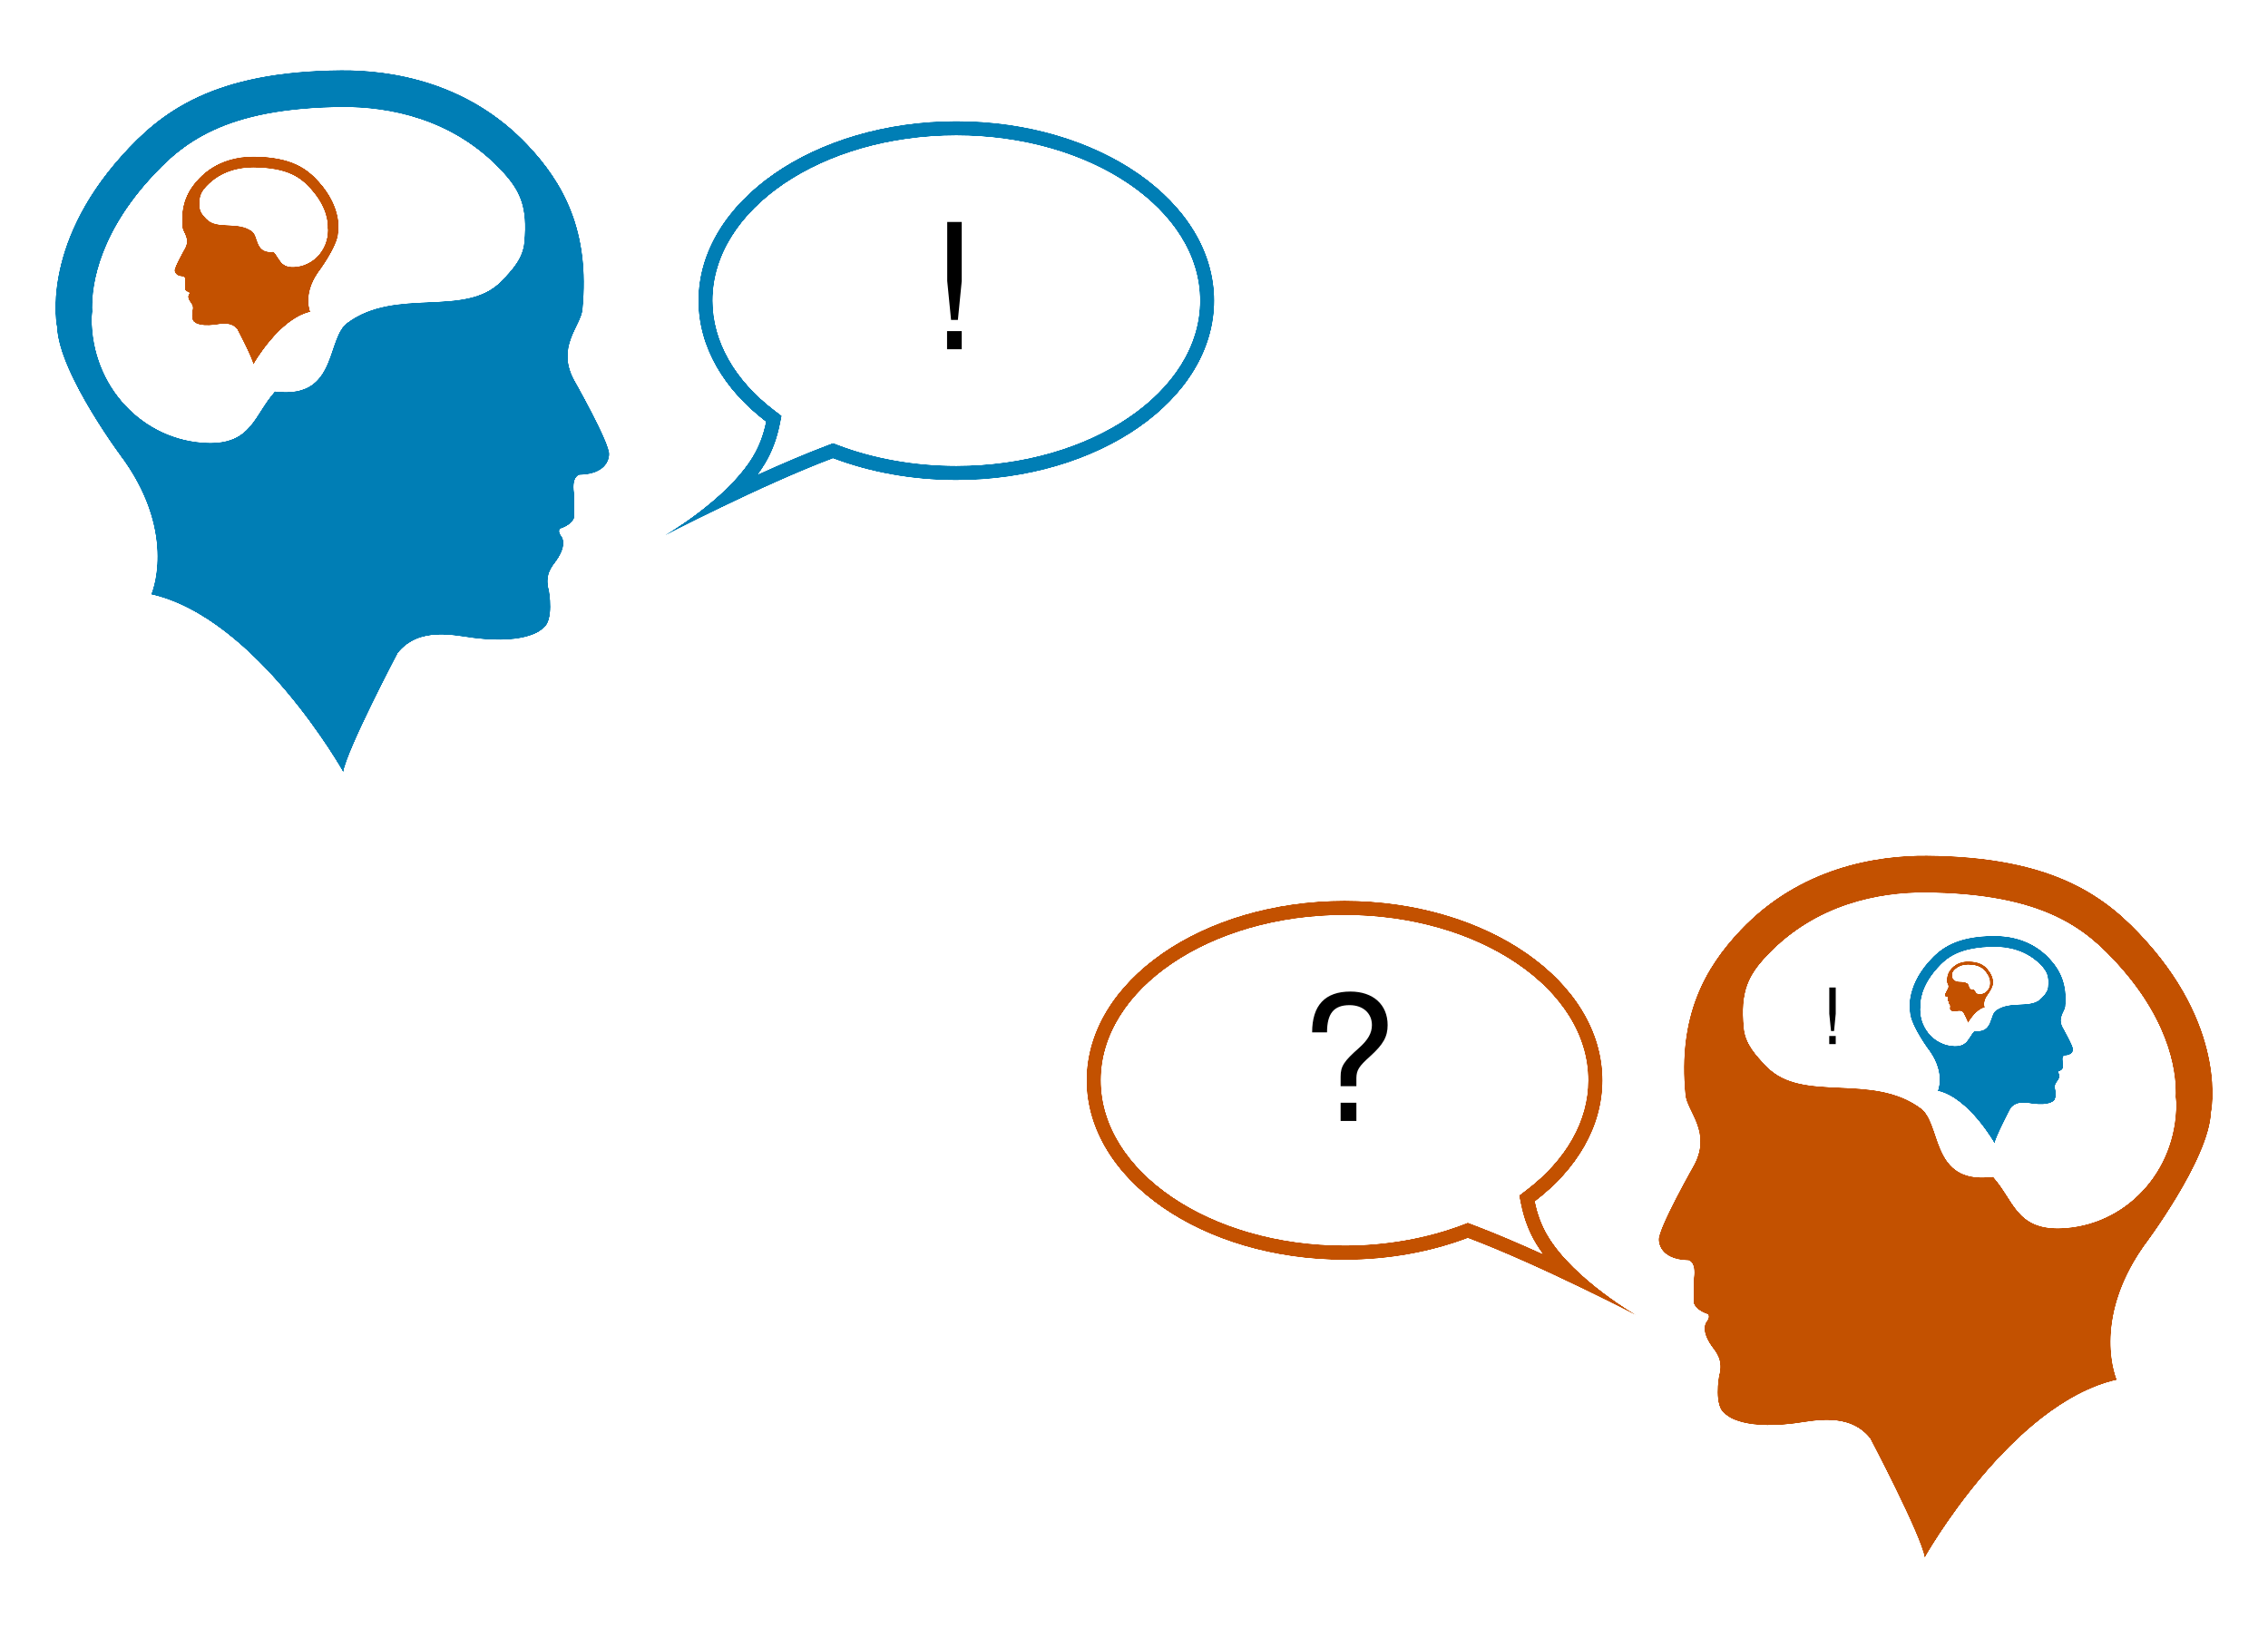
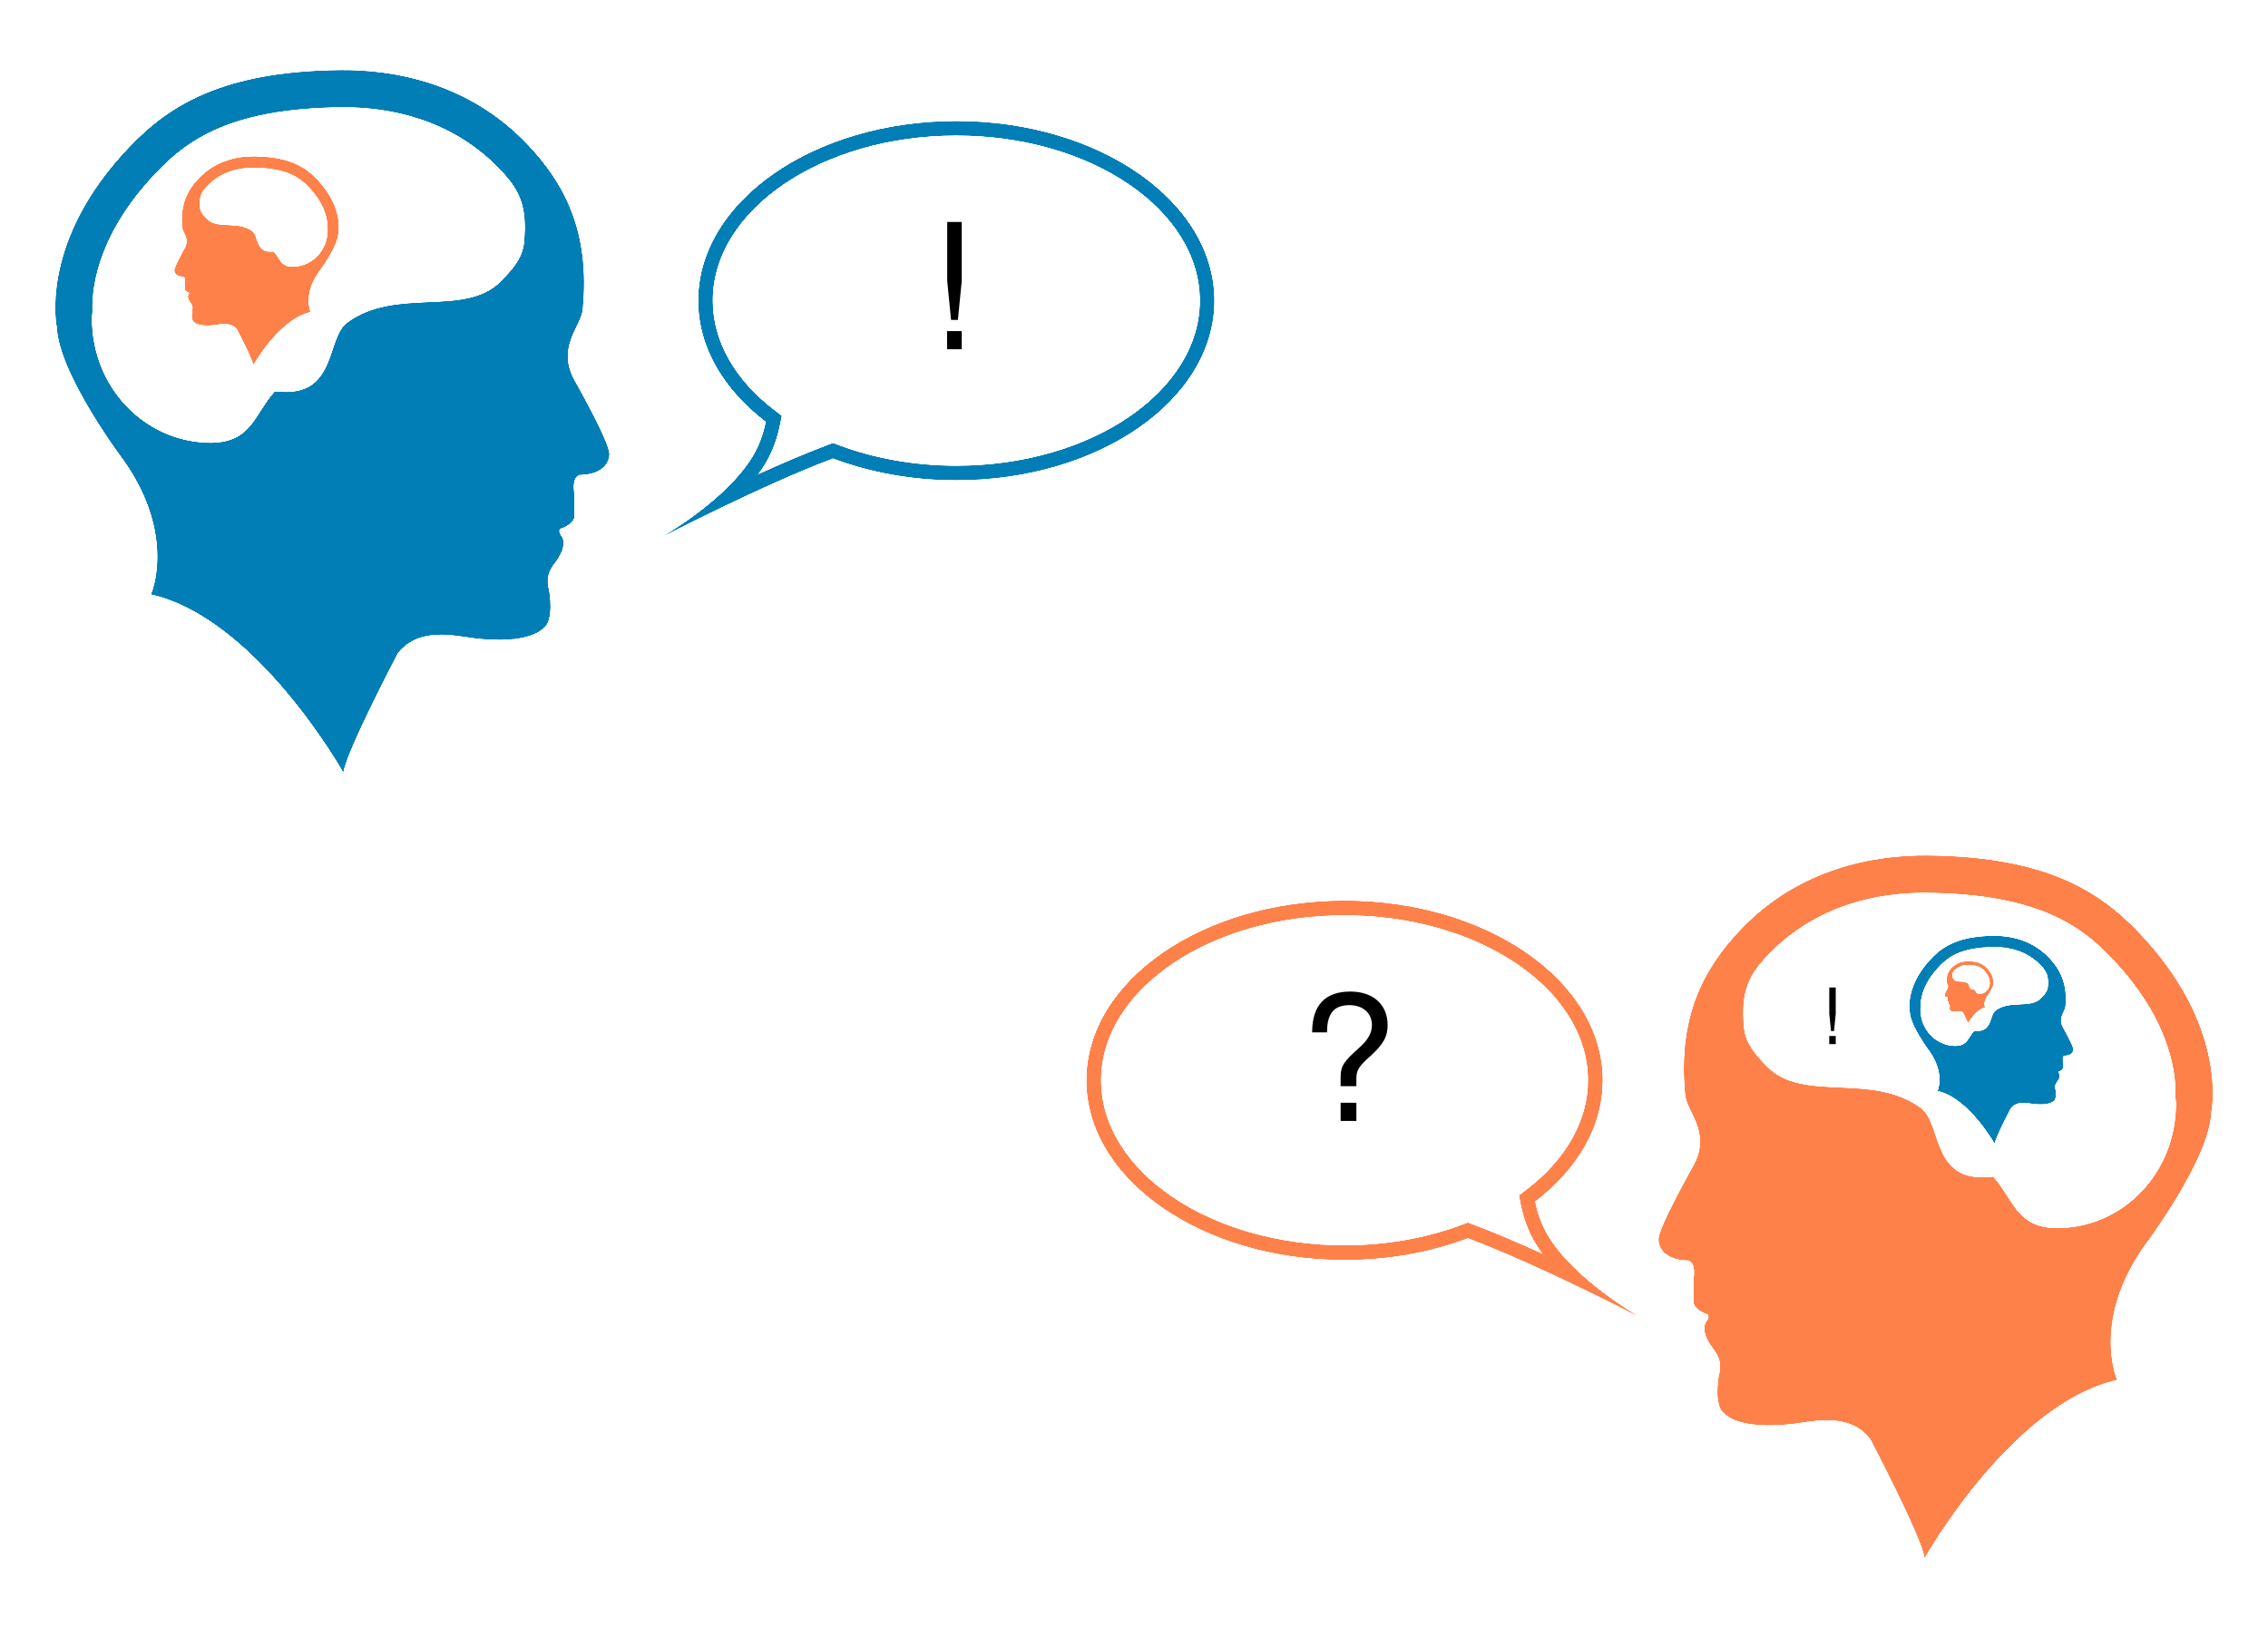
<svg xmlns="http://www.w3.org/2000/svg" width="654.469pt" height="469.861pt" viewBox="0 0 654.469 469.861" version="1.1" id="svg2">
  <defs id="defs4">
    <g id="g6">
      <symbol overflow="visible" id="glyph0-0" style="overflow:visible">
        <path style="stroke:none" d="" id="path9" />
      </symbol>
      <symbol overflow="visible" id="glyph0-1" style="overflow:visible">
        <path style="stroke:none" d="m 10.922,-10.688 c 0,-0.109 -0.094,-0.219 -0.219,-0.219 -0.203,0 -1.156,0.891 -1.641,1.766 -0.438,-1.125 -1.203,-1.781 -2.266,-1.781 -2.812,0 -5.828,3.609 -5.828,7.281 0,2.453 1.438,3.891 3.125,3.891 1.312,0 2.406,-1 2.922,-1.562 L 7.031,-1.281 6.094,2.422 5.875,3.328 C 5.656,4.062 5.281,4.062 4.109,4.094 c -0.266,0 -0.516,0 -0.516,0.469 0,0.172 0.141,0.25 0.328,0.25 0.344,0 0.781,-0.047 1.141,-0.047 l 2.516,0 c 0.375,0 0.797,0.047 1.172,0.047 0.141,0 0.438,0 0.438,-0.469 0,-0.25 -0.188,-0.25 -0.562,-0.25 -1.172,0 -1.234,-0.172 -1.234,-0.375 0,-0.125 0.016,-0.156 0.094,-0.469 z M 7.438,-2.953 C 7.312,-2.531 7.312,-2.484 6.969,-2 c -0.547,0.688 -1.641,1.75 -2.812,1.75 -1.016,0 -1.578,-0.922 -1.578,-2.375 0,-1.359 0.766,-4.141 1.234,-5.188 0.844,-1.734 2.016,-2.625 2.984,-2.625 1.625,0 1.953,2.031 1.953,2.234 0,0.031 -0.078,0.344 -0.094,0.391 z m 0,0" id="path12" />
      </symbol>
      <symbol overflow="visible" id="glyph0-2" style="overflow:visible">
        <path style="stroke:none" d="m 4.828,0.094 c 0,-1.438 -0.469,-2.5 -1.484,-2.5 -0.797,0 -1.188,0.641 -1.188,1.188 C 2.156,-0.672 2.531,0 3.375,0 3.688,0 3.969,-0.094 4.188,-0.328 4.234,-0.375 4.266,-0.375 4.281,-0.375 c 0.062,0 0.062,0.344 0.062,0.469 0,0.828 -0.156,2.438 -1.594,4.047 C 2.484,4.438 2.484,4.484 2.484,4.531 c 0,0.125 0.125,0.25 0.234,0.25 0.203,0 2.109,-1.828 2.109,-4.688 z m 0,0" id="path15" />
      </symbol>
      <symbol overflow="visible" id="glyph0-3" style="overflow:visible">
        <path style="stroke:none" d="M 8.375,-3.141 C 8.281,-2.75 8.234,-2.656 7.906,-2.281 6.891,-0.969 5.844,-0.5 5.078,-0.5 4.266,-0.5 3.5,-1.141 3.5,-2.844 3.5,-4.156 4.234,-6.938 4.781,-8.047 5.5,-9.438 6.609,-10.438 7.656,-10.438 c 1.641,0 1.953,2.031 1.953,2.188 l -0.062,0.344 z m 1.531,-6.156 c -0.312,-0.719 -1.016,-1.625 -2.25,-1.625 -2.703,0 -5.766,3.391 -5.766,7.078 C 1.891,-1.266 3.438,0 5.031,0 6.344,0 7.516,-1.047 7.953,-1.531 L 7.406,0.688 C 7.062,2.062 6.906,2.672 6.016,3.547 5,4.562 4.062,4.562 3.516,4.562 2.781,4.562 2.156,4.516 1.531,4.312 c 0.797,-0.219 1,-0.922 1,-1.188 0,-0.406 -0.297,-0.797 -0.844,-0.797 -0.594,0 -1.234,0.5 -1.234,1.312 C 0.453,4.656 1.469,5.062 3.562,5.062 6.766,5.062 8.422,3 8.75,1.656 L 11.5,-9.438 c 0.078,-0.297 0.078,-0.344 0.078,-0.406 0,-0.344 -0.281,-0.609 -0.656,-0.609 -0.594,0 -0.938,0.484 -1.016,1.156 z m 0,0" id="path18" />
      </symbol>
      <symbol overflow="visible" id="glyph1-0" style="overflow:visible">
        <path style="stroke:none" d="" id="path21" />
      </symbol>
      <symbol overflow="visible" id="glyph1-1" style="overflow:visible">
        <path style="stroke:none" d="M 3.516,-2.297 C 2.781,-1.078 2.094,-0.656 1.094,-0.594 0.875,-0.578 0.703,-0.578 0.703,-0.203 0.703,-0.078 0.812,0 0.953,0 1.328,0 2.25,-0.047 2.625,-0.047 3.219,-0.047 3.891,0 4.469,0 c 0.109,0 0.359,0 0.359,-0.391 0,-0.188 -0.156,-0.203 -0.281,-0.203 -0.484,-0.047 -0.875,-0.219 -0.875,-0.703 0,-0.297 0.125,-0.516 0.391,-0.969 L 5.641,-4.875 l 5.266,0 c 0.016,0.188 0.016,0.344 0.047,0.531 0.062,0.547 0.297,2.688 0.297,3.078 0,0.625 -1.047,0.672 -1.375,0.672 -0.234,0 -0.453,0 -0.453,0.359 C 9.422,0 9.609,0 9.734,0 10.078,0 10.5,-0.047 10.844,-0.047 l 1.172,0 C 13.281,-0.047 14.188,0 14.219,0 c 0.141,0 0.359,0 0.359,-0.391 0,-0.203 -0.188,-0.203 -0.484,-0.203 -1.141,0 -1.156,-0.188 -1.219,-0.812 L 11.609,-14.297 C 11.562,-14.703 11.484,-14.75 11.25,-14.75 c -0.203,0 -0.328,0.047 -0.516,0.359 z m 2.469,-3.172 4.156,-6.953 0.703,6.953 z m 0,0" id="path24" />
      </symbol>
      <symbol overflow="visible" id="glyph1-2" style="overflow:visible">
        <path style="stroke:none" d="m 7.562,-12.703 c 0.188,-0.766 0.266,-0.812 1.078,-0.812 l 2.672,0 c 2.344,0 2.344,1.984 2.344,2.172 0,1.672 -1.672,3.797 -4.406,3.797 l -2.969,0 z M 11.047,-7.375 c 2.25,-0.406 4.297,-1.984 4.297,-3.875 0,-1.625 -1.422,-2.859 -3.75,-2.859 l -6.641,0 c -0.391,0 -0.578,0 -0.578,0.391 0,0.203 0.188,0.203 0.5,0.203 1.266,0 1.266,0.172 1.266,0.406 0,0.031 0,0.156 -0.094,0.469 L 3.266,-1.531 c -0.188,0.719 -0.234,0.938 -1.672,0.938 -0.391,0 -0.609,0 -0.609,0.359 C 0.984,0 1.109,0 1.531,0 l 7.078,0 c 3.172,0 5.609,-2.391 5.609,-4.484 0,-1.688 -1.5,-2.719 -3.172,-2.891 z M 8.125,-0.594 l -2.797,0 c -0.281,0 -0.328,0 -0.453,-0.031 -0.234,-0.016 -0.25,-0.062 -0.25,-0.219 0,-0.141 0.047,-0.266 0.078,-0.453 L 6.156,-7.125 l 3.875,0 c 2.438,0 2.438,2.266 2.438,2.438 0,1.984 -1.797,4.094 -4.344,4.094 z m 0,0" id="path27" />
      </symbol>
      <symbol overflow="visible" id="glyph2-0" style="overflow:visible">
        <path style="stroke:none" d="" id="path30" />
      </symbol>
      <symbol overflow="visible" id="glyph2-1" style="overflow:visible">
        <path style="stroke:none" d="m 9.109,7.266 c 0,-0.031 0,-0.094 -0.094,-0.188 C 7.641,5.688 3.984,1.875 3.984,-7.406 c 0,-9.281 3.609,-13.062 5.062,-14.547 0,-0.031 0.062,-0.094 0.062,-0.188 0,-0.078 -0.094,-0.141 -0.219,-0.141 -0.328,0 -2.844,2.203 -4.312,5.469 -1.484,3.312 -1.906,6.516 -1.906,9.375 0,2.141 0.219,5.766 2,9.609 1.422,3.094 3.859,5.266 4.219,5.266 0.156,0 0.219,-0.062 0.219,-0.172 z m 0,0" id="path33" />
      </symbol>
      <symbol overflow="visible" id="glyph2-2" style="overflow:visible">
        <path style="stroke:none" d="m 7.828,-7.406 c 0,-2.141 -0.219,-5.766 -2,-9.609 -1.422,-3.094 -3.859,-5.266 -4.219,-5.266 -0.094,0 -0.219,0.031 -0.219,0.172 0,0.062 0.031,0.094 0.062,0.156 1.438,1.484 5.062,5.266 5.062,14.516 0,9.281 -3.594,13.062 -5.062,14.547 -0.031,0.062 -0.062,0.094 -0.062,0.156 0,0.141 0.125,0.172 0.219,0.172 0.328,0 2.859,-2.203 4.312,-5.469 1.484,-3.312 1.906,-6.516 1.906,-9.375 z m 0,0" id="path36" />
      </symbol>
      <symbol overflow="visible" id="glyph2-3" style="overflow:visible">
        <path style="stroke:none" d="m 19.125,-9.547 c 0.453,0 0.891,0 0.891,-0.516 0,-0.531 -0.5,-0.531 -1,-0.531 l -16.641,0 c -0.5,0 -1,0 -1,0.531 0,0.516 0.438,0.516 0.891,0.516 z M 19.016,-4.25 c 0.5,0 1,0 1,-0.547 0,-0.5 -0.438,-0.5 -0.891,-0.5 l -16.859,0 c -0.453,0 -0.891,0 -0.891,0.5 0,0.547 0.5,0.547 1,0.547 z m 0,0" id="path39" />
      </symbol>
      <symbol overflow="visible" id="glyph3-0" style="overflow:visible">
        <path style="stroke:none" d="" id="path42" />
      </symbol>
      <symbol overflow="visible" id="glyph3-1" style="overflow:visible">
        <path style="stroke:none" d="m 10.5,-13.156 0,1.281 c 1.844,0 2.047,0 2.047,1.172 l 0,5.828 c 0,2.25 -1.328,4.078 -3.656,4.078 -2.234,0 -2.344,-0.75 -2.344,-2.391 l 0,-10.203 -5.297,0.234 0,1.281 c 1.844,0 2.047,0 2.047,1.172 l 0,7.047 c 0,2.969 2,3.828 5.188,3.828 0.703,0 2.906,0 4.188,-2.406 l 0.031,0 0,2.406 L 17.844,0 l 0,-1.281 c -1.844,0 -2.047,0 -2.047,-1.156 l 0,-10.953 z m 0,0" id="path45" />
      </symbol>
      <symbol overflow="visible" id="glyph3-2" style="overflow:visible">
        <path style="stroke:none" d="m 14.719,-11.281 c 0.188,-0.406 0.312,-0.656 2.203,-0.656 l 0,-1.266 c -1,0.047 -1.125,0.047 -2.344,0.047 -0.797,0 -0.859,0 -2.562,-0.047 l 0,1.266 c 0.031,0 1.438,0 1.438,0.391 0,0.094 -0.094,0.266 -0.125,0.359 l -3.484,7.5 -3.797,-8.25 1.625,0 0,-1.266 c -0.703,0.047 -2.734,0.047 -3.562,0.047 -0.859,0 -2.625,0 -3.391,-0.047 l 0,1.266 1.906,0 L 8.125,0 C 7.969,0.359 7.562,1.219 7.406,1.578 6.781,2.922 5.828,4.969 3.75,4.969 c -0.125,0 -0.484,0 -0.812,-0.172 C 3,4.766 3.891,4.406 3.891,3.266 c 0,-0.969 -0.703,-1.594 -1.594,-1.594 -0.922,0 -1.641,0.625 -1.641,1.625 0,1.406 1.312,2.656 3.094,2.656 2.438,0 4.047,-2.203 4.641,-3.516 z m 0,0" id="path48" />
      </symbol>
      <symbol overflow="visible" id="glyph4-0" style="overflow:visible">
        <path style="stroke:none" d="" id="path51" />
      </symbol>
      <symbol overflow="visible" id="glyph4-1" style="overflow:visible">
        <path style="stroke:none" d="m 3.938,-17.688 c 0,-0.453 0,-0.891 -0.5,-0.891 -0.484,0 -0.484,0.438 -0.484,0.891 l 0,22.984 c 0,0.453 0,0.891 0.484,0.891 0.5,0 0.5,-0.438 0.5,-0.891 z m 0,0" id="path54" />
      </symbol>
    </g>
    <clipPath id="clip1">
      <path d="m 264,326 8,0 0,30.105 -8,0 z m 0,0" id="path57" />
    </clipPath>
    <clipPath id="clip2">
      <path d="m 309,326 7,0 0,30.105 -7,0 z m 0,0" id="path60" />
    </clipPath>
    <filter style="color-interpolation-filters:sRGB" id="filter4267">
      <feColorMatrix type="hueRotate" values="180" result="color1" id="feColorMatrix4269" />
      <feColorMatrix values="-1 0 0 0 1 0 -1 0 0 1 0 0 -1 0 1 -0.21 -0.72 -0.07 2 0 " result="color2" id="feColorMatrix4271" />
    </filter>
    <filter style="color-interpolation-filters:sRGB" id="filter4273">
      <feColorMatrix type="hueRotate" values="180" result="color1" id="feColorMatrix4275" />
      <feColorMatrix values="-1 0 0 0 1 0 -1 0 0 1 0 0 -1 0 1 -0.21 -0.72 -0.07 2 0 " result="color2" id="feColorMatrix4277" />
    </filter>
    <filter style="color-interpolation-filters:sRGB" id="filter4279">
      <feColorMatrix type="hueRotate" values="180" result="color1" id="feColorMatrix4281" />
      <feColorMatrix values="-1 0 0 0 1 0 -1 0 0 1 0 0 -1 0 1 -0.21 -0.72 -0.07 2 0 " result="color2" id="feColorMatrix4283" />
    </filter>
    <filter style="color-interpolation-filters:sRGB" id="filter4285">
      <feColorMatrix type="hueRotate" values="180" result="color1" id="feColorMatrix4287" />
      <feColorMatrix values="-1 0 0 0 1 0 -1 0 0 1 0 0 -1 0 1 -0.21 -0.72 -0.07 2 0 " result="color2" id="feColorMatrix4289" />
    </filter>
    <filter style="color-interpolation-filters:sRGB" id="filter4291">
      <feColorMatrix type="hueRotate" values="180" result="color1" id="feColorMatrix4293" />
      <feColorMatrix values="-1 0 0 0 1 0 -1 0 0 1 0 0 -1 0 1 -0.21 -0.72 -0.07 2 0 " result="color2" id="feColorMatrix4295" />
    </filter>
    <filter style="color-interpolation-filters:sRGB" id="filter4297">
      <feColorMatrix type="hueRotate" values="180" result="color1" id="feColorMatrix4299" />
      <feColorMatrix values="-1 0 0 0 1 0 -1 0 0 1 0 0 -1 0 1 -0.21 -0.72 -0.07 2 0 " result="color2" id="feColorMatrix4301" />
    </filter>
    <filter style="color-interpolation-filters:sRGB" id="filter4303">
      <feColorMatrix type="hueRotate" values="180" result="color1" id="feColorMatrix4305" />
      <feColorMatrix values="-1 0 0 0 1 0 -1 0 0 1 0 0 -1 0 1 -0.21 -0.72 -0.07 2 0 " result="color2" id="feColorMatrix4307" />
    </filter>
    <filter style="color-interpolation-filters:sRGB" id="filter4309">
      <feColorMatrix type="hueRotate" values="180" result="color1" id="feColorMatrix4311" />
      <feColorMatrix values="-1 0 0 0 1 0 -1 0 0 1 0 0 -1 0 1 -0.21 -0.72 -0.07 2 0 " result="color2" id="feColorMatrix4313" />
    </filter>
    <filter style="color-interpolation-filters:sRGB" id="filter4315">
      <feColorMatrix type="hueRotate" values="180" result="color1" id="feColorMatrix4317" />
      <feColorMatrix values="-1 0 0 0 1 0 -1 0 0 1 0 0 -1 0 1 -0.21 -0.72 -0.07 2 0 " result="color2" id="feColorMatrix4319" />
    </filter>
    <filter style="color-interpolation-filters:sRGB" id="filter4321">
      <feColorMatrix type="hueRotate" values="180" result="color1" id="feColorMatrix4323" />
      <feColorMatrix values="-1 0 0 0 1 0 -1 0 0 1 0 0 -1 0 1 -0.21 -0.72 -0.07 2 0 " result="color2" id="feColorMatrix4325" />
    </filter>
    <filter style="color-interpolation-filters:sRGB" id="filter4315-4">
      <feColorMatrix type="hueRotate" values="180" result="color1" id="feColorMatrix4317-9" />
      <feColorMatrix values="-1 0 0 0 1 0 -1 0 0 1 0 0 -1 0 1 -0.21 -0.72 -0.07 2 0 " result="color2" id="feColorMatrix4319-0" />
    </filter>
    <filter style="color-interpolation-filters:sRGB" id="filter4315-7">
      <feColorMatrix type="hueRotate" values="180" result="color1" id="feColorMatrix4317-95" />
      <feColorMatrix values="-1 0 0 0 1 0 -1 0 0 1 0 0 -1 0 1 -0.21 -0.72 -0.07 2 0 " result="color2" id="feColorMatrix4319-8" />
    </filter>
    <filter style="color-interpolation-filters:sRGB" id="filter4309-6">
      <feColorMatrix type="hueRotate" values="180" result="color1" id="feColorMatrix4311-3" />
      <feColorMatrix values="-1 0 0 0 1 0 -1 0 0 1 0 0 -1 0 1 -0.21 -0.72 -0.07 2 0 " result="color2" id="feColorMatrix4313-5" />
    </filter>
    <filter style="color-interpolation-filters:sRGB" id="filter4315-7-8">
      <feColorMatrix type="hueRotate" values="180" result="color1" id="feColorMatrix4317-95-8" />
      <feColorMatrix values="-1 0 0 0 1 0 -1 0 0 1 0 0 -1 0 1 -0.21 -0.72 -0.07 2 0 " result="color2" id="feColorMatrix4319-8-7" />
    </filter>
  </defs>
  <g transform="matrix(1.859646,0,0,1.859646,191.0228,34.96581)" id="g3" style="fill:#0fc8ff;fill-opacity:1;filter:url(#filter4303)">
    <path d="m 45.673,0 c 22.108,0 40.03,12.475 40.03,27.862 0,15.387 -17.922,27.862 -40.03,27.862 -6.931,0 -13.449,-1.227 -19.134,-3.384 C 15.319,56.564 0,64.542 0,64.542 c 0,0 9.989,-5.655 14.107,-12.521 1.052,-1.755 1.668,-3.595 2.021,-5.362 C 9.618,41.704 5.643,35.106 5.643,27.862 5.643,12.475 23.565,0 45.673,0 m 0,2.22 c -20.849,0 -37.811,11.503 -37.811,25.643 0,6.266 3.413,12.314 9.61,17.03 l 1.104,0.841 -0.271,1.36 c -0.445,2.23 -1.217,4.272 -2.294,6.069 -0.341,0.567 -0.717,1.127 -1.12,1.674 3.625,-1.646 7.421,-3.276 10.866,-4.573 l 0.785,-0.296 0.785,0.298 c 5.584,2.119 11.928,3.239 18.346,3.239 20.849,0 37.811,-11.503 37.811,-25.643 C 83.484,13.722 66.522,2.22 45.673,2.22 l 0,0 z" id="path5" style="fill:#0fc8ff;fill-opacity:1" />
  </g>
  <g transform="matrix(-1.12,0,0,1.12,197.2152,20.26307)" id="anne" style="fill:#0fc8ff;fill-opacity:1;filter:url(#filter4309)">
    <g id="g5" style="fill:#0fc8ff;fill-opacity:1">
      <path d="M 144.797,22.048 C 134.671,10.744 121.269,0.246 88.175,0.002 75.245,-0.099 55.509,2.955 40.153,19.198 30.861,29.014 24.001,41.396 25.968,61.655 c 0.423,4.396 6.695,9.478 2.281,17.973 0,0 -9.466,16.66 -9.14,19.437 0,0 -0.17,5.072 7.675,5.23 0,0 1.958,0.249 1.397,4.573 l -0.088,6.296 c 0,0 0.243,1.888 3.678,3.021 0,0 0.648,0.645 -0.323,1.887 0,0 -1.815,2.016 1.297,6.369 1.154,1.596 3.017,3.6 1.875,7.673 0,0 -1.464,7.929 1.635,9.804 0,0 3.529,4.189 17.726,2.441 4.957,-0.608 14.136,-3.008 19.604,3.849 0,0 13.064,24.825 14.054,30.708 0,0 22.311,-39.689 49.505,-45.821 0,0 -6.619,-14.949 6.868,-34.312 0,0 16.897,-22.295 17.403,-34.556 0.006,-0.008 4.469,-20.653 -16.618,-44.179 z m -22.085,73.99 c -11.49,0.383 -12.068,-7.283 -17.458,-13.25 -0.791,0.055 -1.553,0.131 -2.362,0.155 C 89.405,83.33 91.886,69.007 86.631,65.104 74.029,55.739 56.264,63.874 46.99,54.402 43.997,51.348 41.437,48.441 41.044,44.489 40.094,34.911 42.314,30.758 47.06,25.74 59.745,12.333 76.079,9.517 87.566,9.517 c 30.908,0.225 41.687,9.454 50.145,18.879 13.926,15.552 14.79,28.951 14.577,33.783 0.024,0.587 0.146,1.142 0.146,1.742 0.006,17.725 -13.311,31.556 -29.722,32.117 z" id="path7" style="fill:#0fc8ff;fill-opacity:1" />
    </g>
  </g>
-   <g transform="matrix(1.12,0,0,1.12,457.2533,246.9729)" id="bob" style="fill:#ff8d21;fill-opacity:1;filter:url(#filter4315)">
-     <g id="g5-1" style="fill:#ff8d21;fill-opacity:1">
-       <path d="M 144.797,22.048 C 134.671,10.744 121.269,0.246 88.175,0.002 75.245,-0.099 55.509,2.955 40.153,19.198 30.861,29.014 24.001,41.396 25.968,61.655 c 0.423,4.396 6.695,9.478 2.281,17.973 0,0 -9.466,16.66 -9.14,19.437 0,0 -0.17,5.072 7.675,5.23 0,0 1.958,0.249 1.397,4.573 l -0.088,6.296 c 0,0 0.243,1.888 3.678,3.021 0,0 0.648,0.645 -0.323,1.887 0,0 -1.815,2.016 1.297,6.369 1.154,1.596 3.017,3.6 1.875,7.673 0,0 -1.464,7.929 1.635,9.804 0,0 3.529,4.189 17.726,2.441 4.957,-0.608 14.136,-3.008 19.604,3.849 0,0 13.064,24.825 14.054,30.708 0,0 22.311,-39.689 49.505,-45.821 0,0 -6.619,-14.949 6.868,-34.312 0,0 16.897,-22.295 17.403,-34.556 0.006,-0.008 4.469,-20.653 -16.618,-44.179 z m -22.085,73.99 c -11.49,0.383 -12.068,-7.283 -17.458,-13.25 -0.791,0.055 -1.553,0.131 -2.362,0.155 C 89.405,83.33 91.886,69.007 86.631,65.104 74.029,55.739 56.264,63.874 46.99,54.402 43.997,51.348 41.437,48.441 41.044,44.489 40.094,34.911 42.314,30.758 47.06,25.74 59.745,12.333 76.079,9.517 87.566,9.517 c 30.908,0.225 41.687,9.454 50.145,18.879 13.926,15.552 14.79,28.951 14.577,33.783 0.024,0.587 0.146,1.142 0.146,1.742 0.006,17.725 -13.311,31.556 -29.722,32.117 z" id="path7-9" style="fill:#ff8d21;fill-opacity:1" />
+   <g transform="matrix(1.12,0,0,1.12,457.2533,246.9729)" id="bob" style="fill:#f03700;fill-opacity:1;filter:url(#filter4315)">
+     <g id="g5-1" style="fill:#f03700;fill-opacity:1">
+       <path d="M 144.797,22.048 C 134.671,10.744 121.269,0.246 88.175,0.002 75.245,-0.099 55.509,2.955 40.153,19.198 30.861,29.014 24.001,41.396 25.968,61.655 c 0.423,4.396 6.695,9.478 2.281,17.973 0,0 -9.466,16.66 -9.14,19.437 0,0 -0.17,5.072 7.675,5.23 0,0 1.958,0.249 1.397,4.573 l -0.088,6.296 c 0,0 0.243,1.888 3.678,3.021 0,0 0.648,0.645 -0.323,1.887 0,0 -1.815,2.016 1.297,6.369 1.154,1.596 3.017,3.6 1.875,7.673 0,0 -1.464,7.929 1.635,9.804 0,0 3.529,4.189 17.726,2.441 4.957,-0.608 14.136,-3.008 19.604,3.849 0,0 13.064,24.825 14.054,30.708 0,0 22.311,-39.689 49.505,-45.821 0,0 -6.619,-14.949 6.868,-34.312 0,0 16.897,-22.295 17.403,-34.556 0.006,-0.008 4.469,-20.653 -16.618,-44.179 z m -22.085,73.99 c -11.49,0.383 -12.068,-7.283 -17.458,-13.25 -0.791,0.055 -1.553,0.131 -2.362,0.155 C 89.405,83.33 91.886,69.007 86.631,65.104 74.029,55.739 56.264,63.874 46.99,54.402 43.997,51.348 41.437,48.441 41.044,44.489 40.094,34.911 42.314,30.758 47.06,25.74 59.745,12.333 76.079,9.517 87.566,9.517 c 30.908,0.225 41.687,9.454 50.145,18.879 13.926,15.552 14.79,28.951 14.577,33.783 0.024,0.587 0.146,1.142 0.146,1.742 0.006,17.725 -13.311,31.556 -29.722,32.117 z" id="path7-9" style="fill:#f03700;fill-opacity:1" />
    </g>
  </g>
-   <g transform="matrix(-1.859646,0,0,1.859646,472.9243,260.0095)" id="bob_speech" style="fill:#ff8d21;fill-opacity:1;filter:url(#filter4321)">
-     <path d="m 45.673,0 c 22.108,0 40.03,12.475 40.03,27.862 0,15.387 -17.922,27.862 -40.03,27.862 -6.931,0 -13.449,-1.227 -19.134,-3.384 C 15.319,56.564 0,64.542 0,64.542 c 0,0 9.989,-5.655 14.107,-12.521 1.052,-1.755 1.668,-3.595 2.021,-5.362 C 9.618,41.704 5.643,35.106 5.643,27.862 5.643,12.475 23.565,0 45.673,0 m 0,2.22 c -20.849,0 -37.811,11.503 -37.811,25.643 0,6.266 3.413,12.314 9.61,17.03 l 1.104,0.841 -0.271,1.36 c -0.445,2.23 -1.217,4.272 -2.294,6.069 -0.341,0.567 -0.717,1.127 -1.12,1.674 3.625,-1.646 7.421,-3.276 10.866,-4.573 l 0.785,-0.296 0.785,0.298 c 5.584,2.119 11.928,3.239 18.346,3.239 20.849,0 37.811,-11.503 37.811,-25.643 C 83.484,13.722 66.522,2.22 45.673,2.22 l 0,0 z" id="path5-5" style="fill:#ff8d21;fill-opacity:1" />
+   <g transform="matrix(-1.859646,0,0,1.859646,472.9243,260.0095)" id="bob_speech" style="fill:#f03700;fill-opacity:1;filter:url(#filter4321)">
+     <path d="m 45.673,0 c 22.108,0 40.03,12.475 40.03,27.862 0,15.387 -17.922,27.862 -40.03,27.862 -6.931,0 -13.449,-1.227 -19.134,-3.384 C 15.319,56.564 0,64.542 0,64.542 c 0,0 9.989,-5.655 14.107,-12.521 1.052,-1.755 1.668,-3.595 2.021,-5.362 C 9.618,41.704 5.643,35.106 5.643,27.862 5.643,12.475 23.565,0 45.673,0 m 0,2.22 c -20.849,0 -37.811,11.503 -37.811,25.643 0,6.266 3.413,12.314 9.61,17.03 l 1.104,0.841 -0.271,1.36 c -0.445,2.23 -1.217,4.272 -2.294,6.069 -0.341,0.567 -0.717,1.127 -1.12,1.674 3.625,-1.646 7.421,-3.276 10.866,-4.573 l 0.785,-0.296 0.785,0.298 c 5.584,2.119 11.928,3.239 18.346,3.239 20.849,0 37.811,-11.503 37.811,-25.643 C 83.484,13.722 66.522,2.22 45.673,2.22 l 0,0 z" id="path5-5" style="fill:#f03700;fill-opacity:1" />
  </g>
-   <g transform="matrix(0.3318299,0,0,0.3318299,44.03103,45.19227)" id="bob-5" style="fill:#ff8d21;fill-opacity:1;filter:url(#filter4315-7)">
-     <g id="g5-1-2" style="fill:#ff8d21;fill-opacity:1">
-       <path d="M 144.797,22.048 C 134.671,10.744 121.269,0.246 88.175,0.002 75.245,-0.099 55.509,2.955 40.153,19.198 30.861,29.014 24.001,41.396 25.968,61.655 c 0.423,4.396 6.695,9.478 2.281,17.973 0,0 -9.466,16.66 -9.14,19.437 0,0 -0.17,5.072 7.675,5.23 0,0 1.958,0.249 1.397,4.573 l -0.088,6.296 c 0,0 0.243,1.888 3.678,3.021 0,0 0.648,0.645 -0.323,1.887 0,0 -1.815,2.016 1.297,6.369 1.154,1.596 3.017,3.6 1.875,7.673 0,0 -1.464,7.929 1.635,9.804 0,0 3.529,4.189 17.726,2.441 4.957,-0.608 14.136,-3.008 19.604,3.849 0,0 13.064,24.825 14.054,30.708 0,0 22.311,-39.689 49.505,-45.821 0,0 -6.619,-14.949 6.868,-34.312 0,0 16.897,-22.295 17.403,-34.556 0.006,-0.008 4.469,-20.653 -16.618,-44.179 z m -22.085,73.99 c -11.49,0.383 -12.068,-7.283 -17.458,-13.25 -0.791,0.055 -1.553,0.131 -2.362,0.155 C 89.405,83.33 91.886,69.007 86.631,65.104 74.029,55.739 56.264,63.874 46.99,54.402 43.997,51.348 41.437,48.441 41.044,44.489 40.094,34.911 42.314,30.758 47.06,25.74 59.745,12.333 76.079,9.517 87.566,9.517 c 30.908,0.225 41.687,9.454 50.145,18.879 13.926,15.552 14.79,28.951 14.577,33.783 0.024,0.587 0.146,1.142 0.146,1.742 0.006,17.725 -13.311,31.556 -29.722,32.117 z" id="path7-9-5" style="fill:#ff8d21;fill-opacity:1" />
+   <g transform="matrix(0.3318299,0,0,0.3318299,44.03103,45.19227)" id="bob-5" style="fill:#f03700;fill-opacity:1;filter:url(#filter4315-7)">
+     <g id="g5-1-2" style="fill:#f03700;fill-opacity:1">
+       <path d="M 144.797,22.048 C 134.671,10.744 121.269,0.246 88.175,0.002 75.245,-0.099 55.509,2.955 40.153,19.198 30.861,29.014 24.001,41.396 25.968,61.655 c 0.423,4.396 6.695,9.478 2.281,17.973 0,0 -9.466,16.66 -9.14,19.437 0,0 -0.17,5.072 7.675,5.23 0,0 1.958,0.249 1.397,4.573 l -0.088,6.296 c 0,0 0.243,1.888 3.678,3.021 0,0 0.648,0.645 -0.323,1.887 0,0 -1.815,2.016 1.297,6.369 1.154,1.596 3.017,3.6 1.875,7.673 0,0 -1.464,7.929 1.635,9.804 0,0 3.529,4.189 17.726,2.441 4.957,-0.608 14.136,-3.008 19.604,3.849 0,0 13.064,24.825 14.054,30.708 0,0 22.311,-39.689 49.505,-45.821 0,0 -6.619,-14.949 6.868,-34.312 0,0 16.897,-22.295 17.403,-34.556 0.006,-0.008 4.469,-20.653 -16.618,-44.179 z m -22.085,73.99 c -11.49,0.383 -12.068,-7.283 -17.458,-13.25 -0.791,0.055 -1.553,0.131 -2.362,0.155 C 89.405,83.33 91.886,69.007 86.631,65.104 74.029,55.739 56.264,63.874 46.99,54.402 43.997,51.348 41.437,48.441 41.044,44.489 40.094,34.911 42.314,30.758 47.06,25.74 59.745,12.333 76.079,9.517 87.566,9.517 c 30.908,0.225 41.687,9.454 50.145,18.879 13.926,15.552 14.79,28.951 14.577,33.783 0.024,0.587 0.146,1.142 0.146,1.742 0.006,17.725 -13.311,31.556 -29.722,32.117 z" id="path7-9-5" style="fill:#f03700;fill-opacity:1" />
    </g>
  </g>
  <g transform="matrix(-0.3309604,0,0,0.3309604,604.5702,270.1564)" id="anne-3" style="fill:#0fc8ff;fill-opacity:1;filter:url(#filter4309-6)">
    <g id="g5-8" style="fill:#0fc8ff;fill-opacity:1">
      <path d="M 144.797,22.048 C 134.671,10.744 121.269,0.246 88.175,0.002 75.245,-0.099 55.509,2.955 40.153,19.198 30.861,29.014 24.001,41.396 25.968,61.655 c 0.423,4.396 6.695,9.478 2.281,17.973 0,0 -9.466,16.66 -9.14,19.437 0,0 -0.17,5.072 7.675,5.23 0,0 1.958,0.249 1.397,4.573 l -0.088,6.296 c 0,0 0.243,1.888 3.678,3.021 0,0 0.648,0.645 -0.323,1.887 0,0 -1.815,2.016 1.297,6.369 1.154,1.596 3.017,3.6 1.875,7.673 0,0 -1.464,7.929 1.635,9.804 0,0 3.529,4.189 17.726,2.441 4.957,-0.608 14.136,-3.008 19.604,3.849 0,0 13.064,24.825 14.054,30.708 0,0 22.311,-39.689 49.505,-45.821 0,0 -6.619,-14.949 6.868,-34.312 0,0 16.897,-22.295 17.403,-34.556 0.006,-0.008 4.469,-20.653 -16.618,-44.179 z m -22.085,73.99 c -11.49,0.383 -12.068,-7.283 -17.458,-13.25 -0.791,0.055 -1.553,0.131 -2.362,0.155 C 89.405,83.33 91.886,69.007 86.631,65.104 74.029,55.739 56.264,63.874 46.99,54.402 43.997,51.348 41.437,48.441 41.044,44.489 40.094,34.911 42.314,30.758 47.06,25.74 59.745,12.333 76.079,9.517 87.566,9.517 c 30.908,0.225 41.687,9.454 50.145,18.879 13.926,15.552 14.79,28.951 14.577,33.783 0.024,0.587 0.146,1.142 0.146,1.742 0.006,17.725 -13.311,31.556 -29.722,32.117 z" id="path7-8" style="fill:#0fc8ff;fill-opacity:1" />
    </g>
  </g>
-   <g transform="matrix(0.09805584,0,0,0.09805584,559.3043,277.523)" id="bob-5-2" style="fill:#ff8d21;fill-opacity:1;filter:url(#filter4315-7-8)">
-     <g id="g5-1-2-7" style="fill:#ff8d21;fill-opacity:1">
-       <path d="M 144.797,22.048 C 134.671,10.744 121.269,0.246 88.175,0.002 75.245,-0.099 55.509,2.955 40.153,19.198 30.861,29.014 24.001,41.396 25.968,61.655 c 0.423,4.396 6.695,9.478 2.281,17.973 0,0 -9.466,16.66 -9.14,19.437 0,0 -0.17,5.072 7.675,5.23 0,0 1.958,0.249 1.397,4.573 l -0.088,6.296 c 0,0 0.243,1.888 3.678,3.021 0,0 0.648,0.645 -0.323,1.887 0,0 -1.815,2.016 1.297,6.369 1.154,1.596 3.017,3.6 1.875,7.673 0,0 -1.464,7.929 1.635,9.804 0,0 3.529,4.189 17.726,2.441 4.957,-0.608 14.136,-3.008 19.604,3.849 0,0 13.064,24.825 14.054,30.708 0,0 22.311,-39.689 49.505,-45.821 0,0 -6.619,-14.949 6.868,-34.312 0,0 16.897,-22.295 17.403,-34.556 0.006,-0.008 4.469,-20.653 -16.618,-44.179 z m -22.085,73.99 c -11.49,0.383 -12.068,-7.283 -17.458,-13.25 -0.791,0.055 -1.553,0.131 -2.362,0.155 C 89.405,83.33 91.886,69.007 86.631,65.104 74.029,55.739 56.264,63.874 46.99,54.402 43.997,51.348 41.437,48.441 41.044,44.489 40.094,34.911 42.314,30.758 47.06,25.74 59.745,12.333 76.079,9.517 87.566,9.517 c 30.908,0.225 41.687,9.454 50.145,18.879 13.926,15.552 14.79,28.951 14.577,33.783 0.024,0.587 0.146,1.142 0.146,1.742 0.006,17.725 -13.311,31.556 -29.722,32.117 z" id="path7-9-5-6" style="fill:#ff8d21;fill-opacity:1" />
+   <g transform="matrix(0.09805584,0,0,0.09805584,559.3043,277.523)" id="bob-5-2" style="fill:#f03700;fill-opacity:1;filter:url(#filter4315-7-8)">
+     <g id="g5-1-2-7" style="fill:#f03700;fill-opacity:1">
+       <path d="M 144.797,22.048 C 134.671,10.744 121.269,0.246 88.175,0.002 75.245,-0.099 55.509,2.955 40.153,19.198 30.861,29.014 24.001,41.396 25.968,61.655 c 0.423,4.396 6.695,9.478 2.281,17.973 0,0 -9.466,16.66 -9.14,19.437 0,0 -0.17,5.072 7.675,5.23 0,0 1.958,0.249 1.397,4.573 l -0.088,6.296 c 0,0 0.243,1.888 3.678,3.021 0,0 0.648,0.645 -0.323,1.887 0,0 -1.815,2.016 1.297,6.369 1.154,1.596 3.017,3.6 1.875,7.673 0,0 -1.464,7.929 1.635,9.804 0,0 3.529,4.189 17.726,2.441 4.957,-0.608 14.136,-3.008 19.604,3.849 0,0 13.064,24.825 14.054,30.708 0,0 22.311,-39.689 49.505,-45.821 0,0 -6.619,-14.949 6.868,-34.312 0,0 16.897,-22.295 17.403,-34.556 0.006,-0.008 4.469,-20.653 -16.618,-44.179 z m -22.085,73.99 c -11.49,0.383 -12.068,-7.283 -17.458,-13.25 -0.791,0.055 -1.553,0.131 -2.362,0.155 C 89.405,83.33 91.886,69.007 86.631,65.104 74.029,55.739 56.264,63.874 46.99,54.402 43.997,51.348 41.437,48.441 41.044,44.489 40.094,34.911 42.314,30.758 47.06,25.74 59.745,12.333 76.079,9.517 87.566,9.517 c 30.908,0.225 41.687,9.454 50.145,18.879 13.926,15.552 14.79,28.951 14.577,33.783 0.024,0.587 0.146,1.142 0.146,1.742 0.006,17.725 -13.311,31.556 -29.722,32.117 z" id="path7-9-5-6" style="fill:#f03700;fill-opacity:1" />
    </g>
  </g>
  <text xml:space="preserve" style="font-style:normal;font-variant:normal;font-weight:normal;font-stretch:normal;font-size:50.4px;line-height:125%;font-family:Helvetica;-inkscape-font-specification:'Helvetica, Normal';text-align:start;letter-spacing:0px;word-spacing:0px;writing-mode:lr-tb;text-anchor:start;fill:black;fill-opacity:1;stroke:none;stroke-width:1px;stroke-linecap:butt;stroke-linejoin:miter;stroke-opacity:1" x="267.038" y="100.814" id="text4482">
    <tspan id="tspan4484" x="267.038" y="100.814">!</tspan>
  </text>
  <text xml:space="preserve" style="font-style:normal;font-variant:normal;font-weight:normal;font-stretch:normal;font-size:50.4px;line-height:125%;font-family:Helvetica;-inkscape-font-specification:'Helvetica, Normal';text-align:start;letter-spacing:0px;word-spacing:0px;writing-mode:lr-tb;text-anchor:start;fill:black;fill-opacity:1;stroke:none;stroke-width:1px;stroke-linecap:butt;stroke-linejoin:miter;stroke-opacity:1" x="374.767" y="323.546" id="text4482-9">
    <tspan id="tspan4516" x="374.767" y="323.546">?</tspan>
  </text>
  <text xml:space="preserve" style="font-style:normal;font-variant:normal;font-weight:normal;font-stretch:normal;font-size:22.4px;line-height:125%;font-family:Helvetica;-inkscape-font-specification:'Helvetica, Normal';text-align:start;letter-spacing:0px;word-spacing:0px;writing-mode:lr-tb;text-anchor:start;fill:black;fill-opacity:1;stroke:none;stroke-width:1px;stroke-linecap:butt;stroke-linejoin:miter;stroke-opacity:1" x="525.073" y="301.364" id="text4482-7">
    <tspan id="tspan4484-3" x="525.073" y="301.364">!</tspan>
  </text>
</svg>
